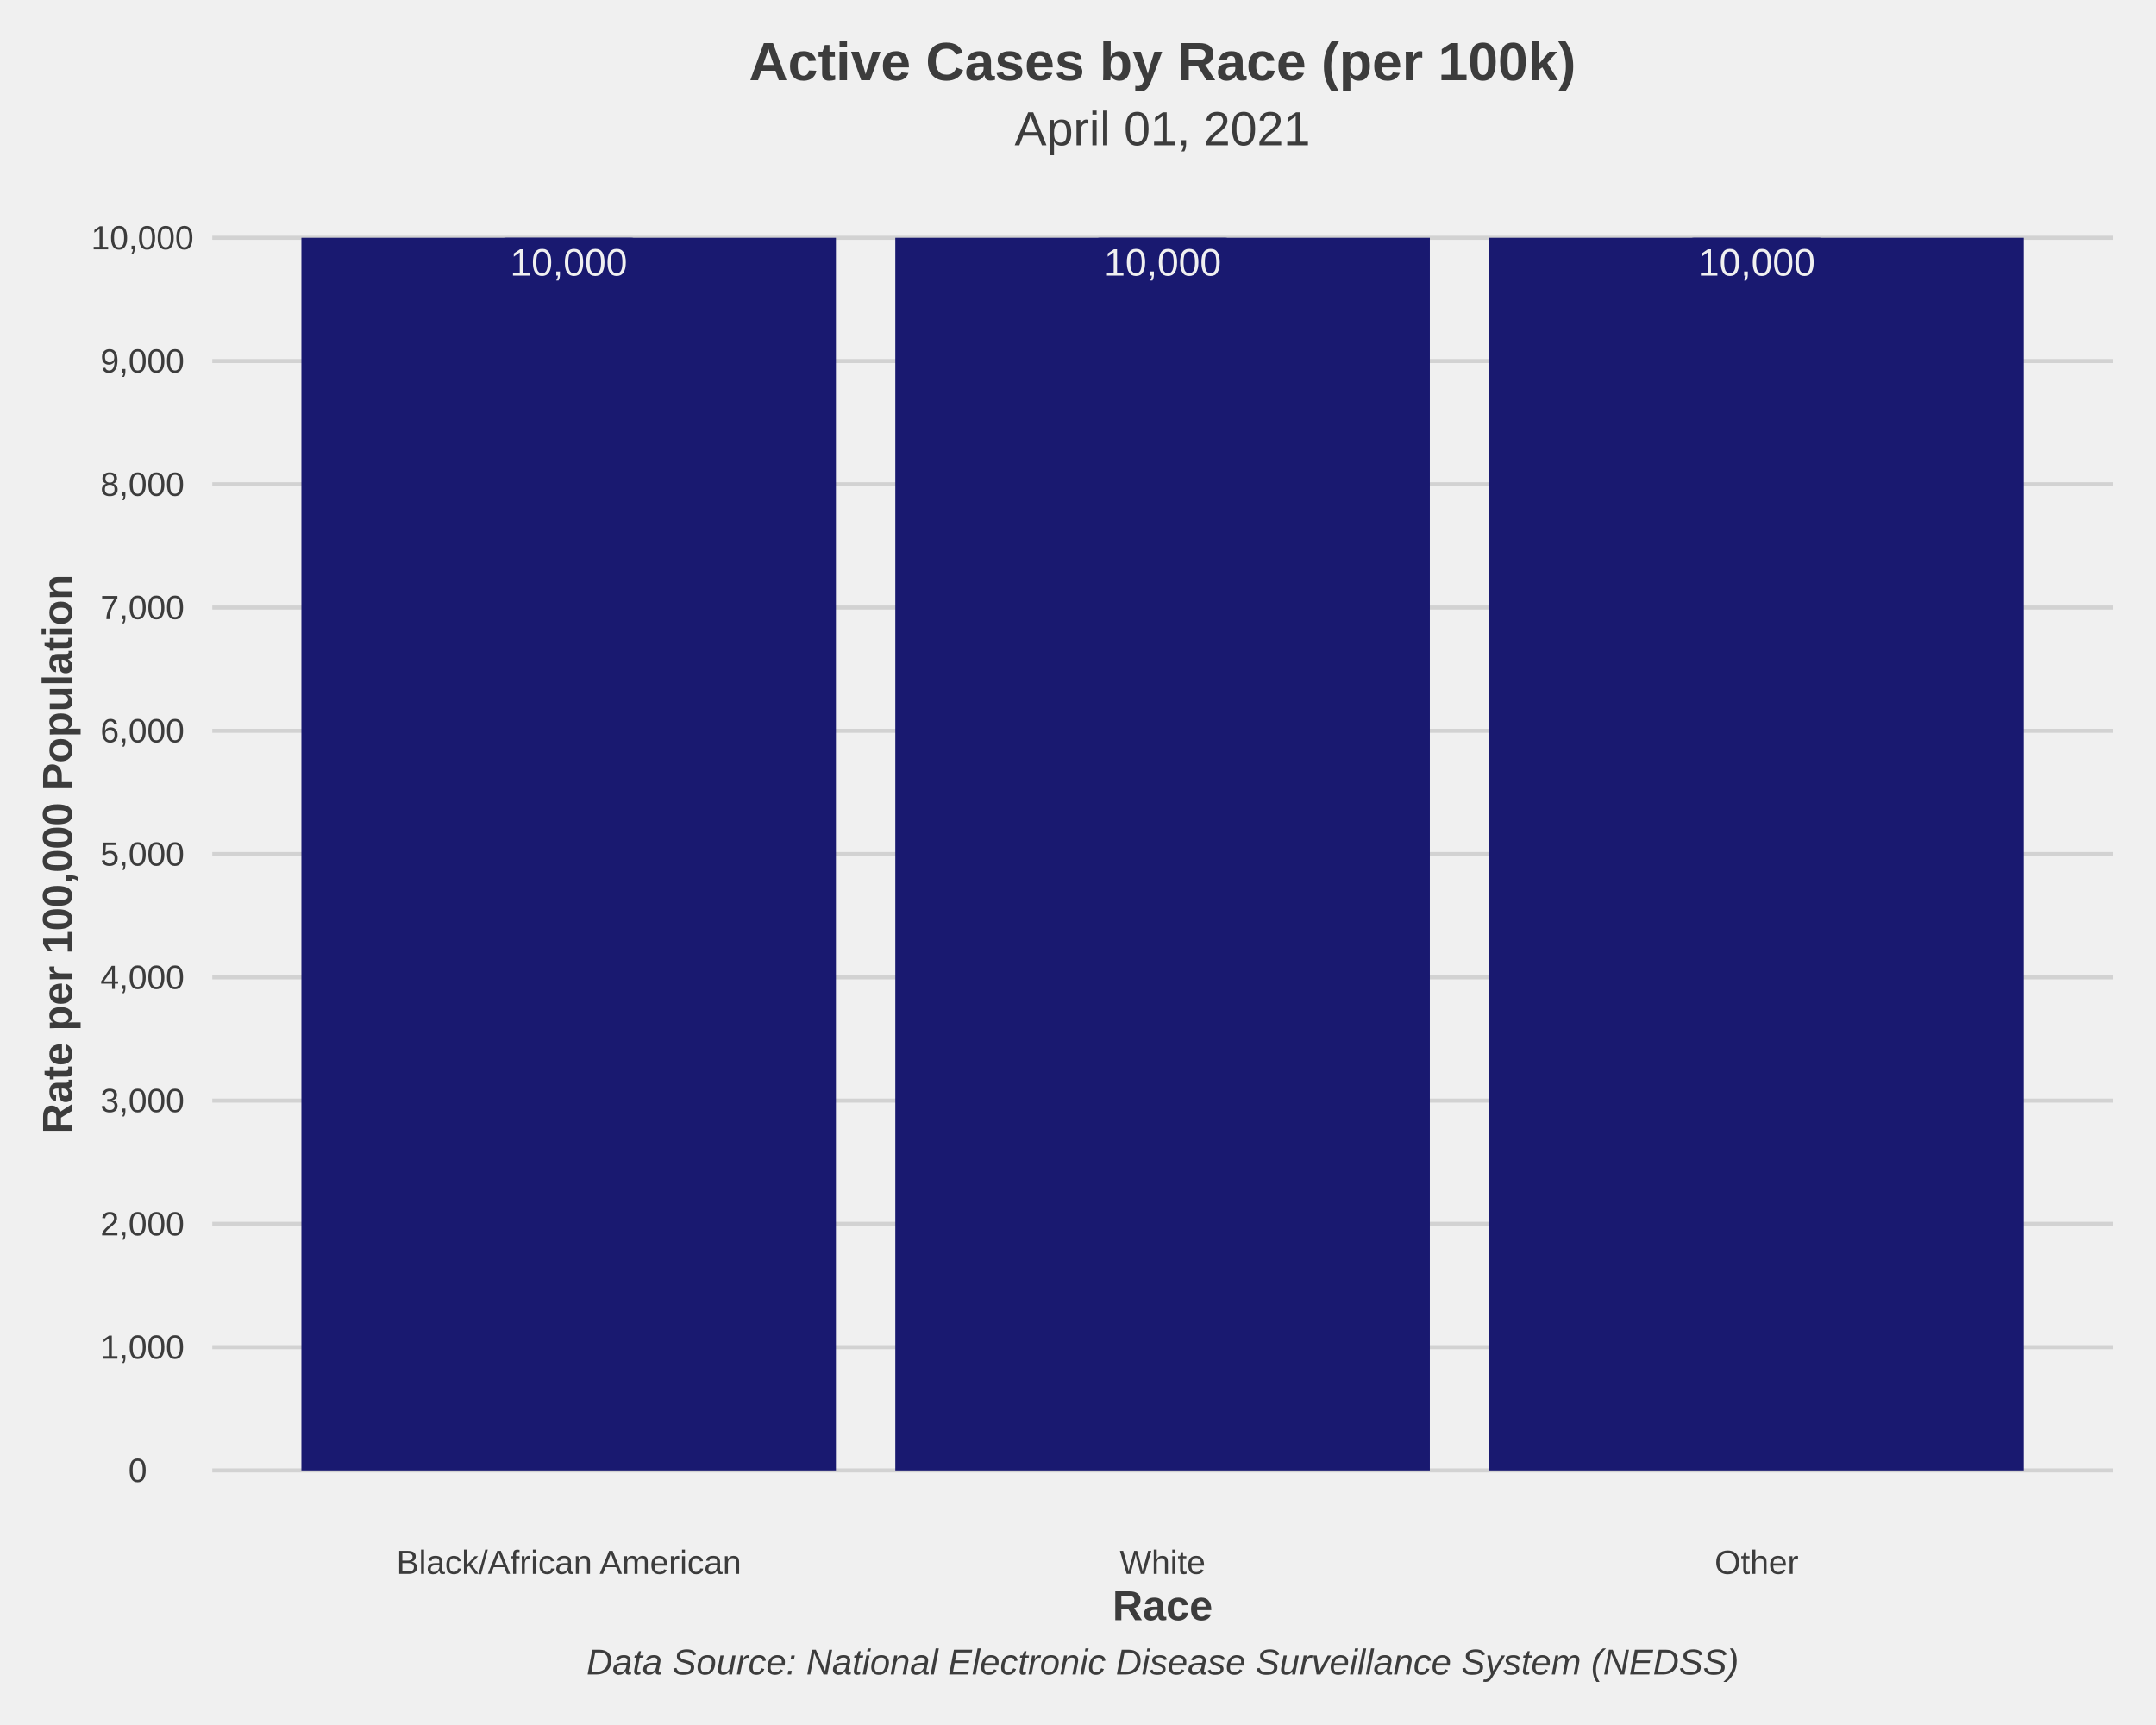
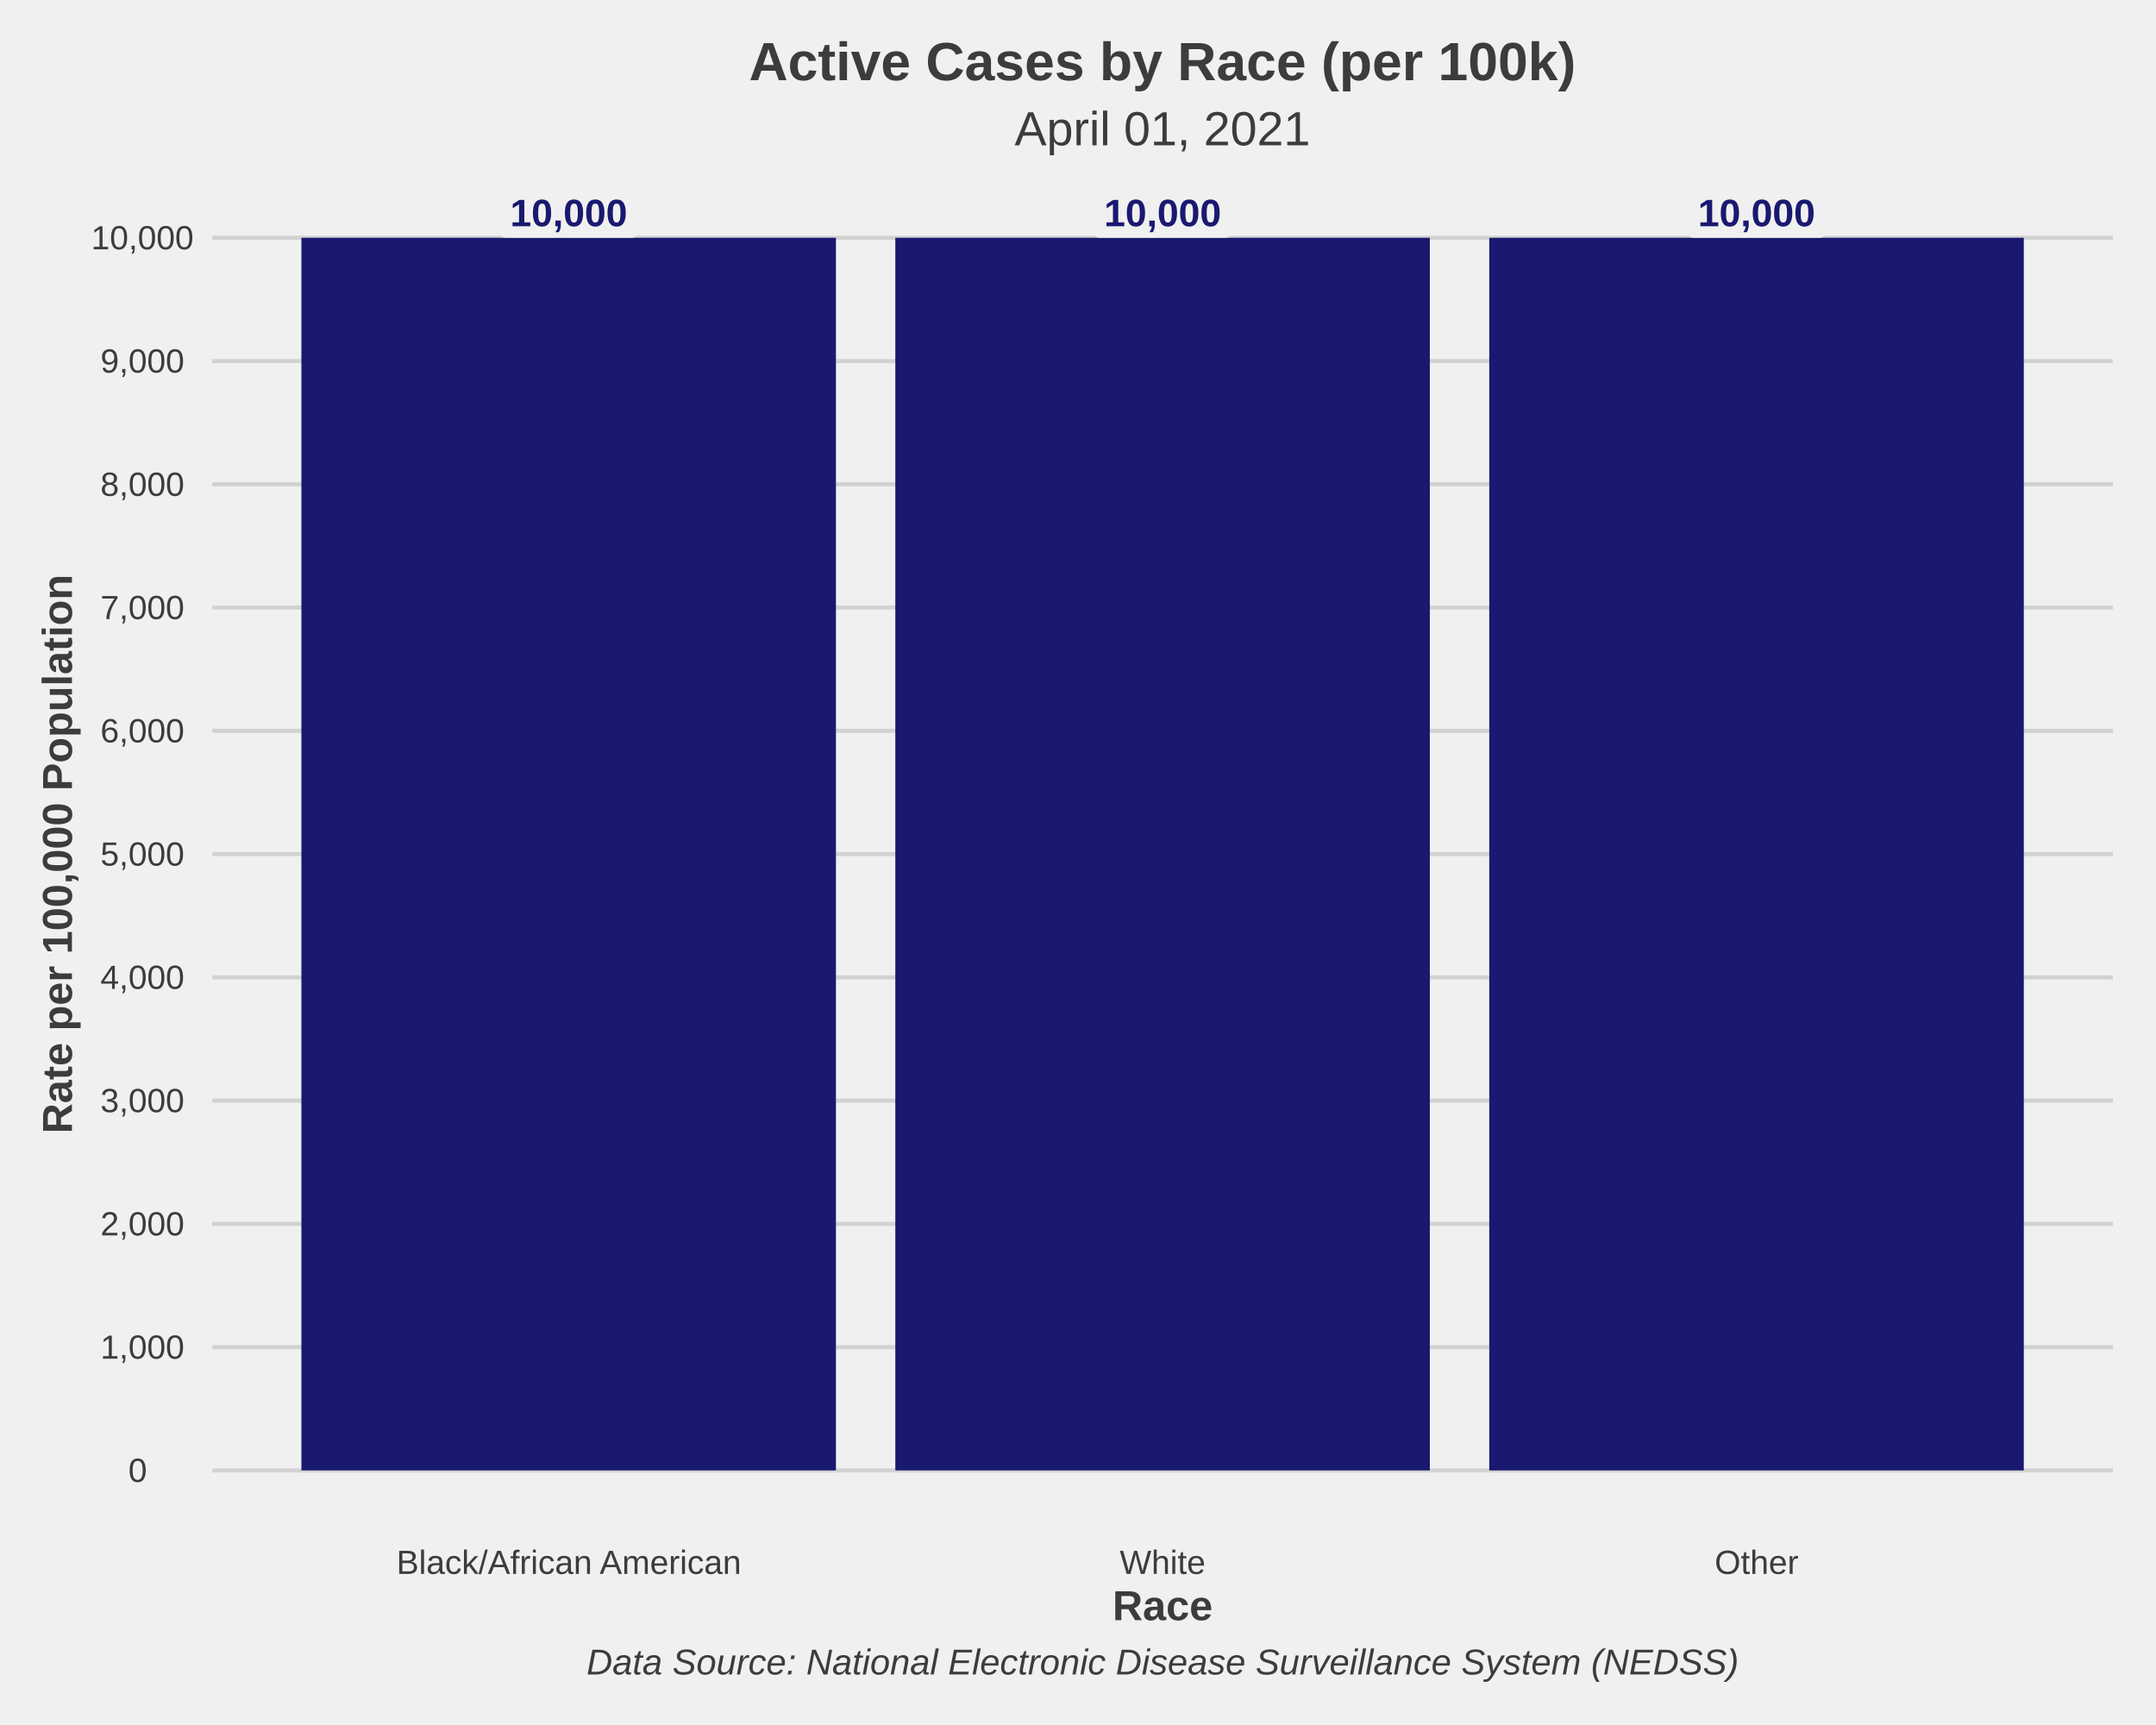
<svg xmlns="http://www.w3.org/2000/svg" viewBox="0 0 720.00 576.00">
  <defs>
    <style type="text/css">
    line, polyline, polygon, path, rect, circle {
      fill: none;
      stroke: #000000;
      stroke-linecap: round;
      stroke-linejoin: round;
      stroke-miterlimit: 10.00;
    }
  </style>
  </defs>
  <rect width="100%" height="100%" style="stroke: none; fill: #FFFFFF;" />
  <rect x="0.00" y="0.00" width="720.00" height="576.00" style="stroke-width: 1.36; stroke: none; fill: #F0F0F0;" />
  <defs>
    <clipPath id="cpNzAuOTB8NzA1LjYwfDUxMS41N3w1OC44Mg==">
      <rect x="70.90" y="58.82" width="634.70" height="452.75" />
    </clipPath>
  </defs>
  <rect x="70.90" y="58.82" width="634.70" height="452.75" style="stroke-width: 1.36; stroke: none; fill: #F0F0F0;" clip-path="url(#cpNzAuOTB8NzA1LjYwfDUxMS41N3w1OC44Mg==)" />
  <polyline points="70.90,490.99 705.60,490.99 " style="stroke-width: 1.36; stroke: #D2D2D2; stroke-linecap: butt;" clip-path="url(#cpNzAuOTB8NzA1LjYwfDUxMS41N3w1OC44Mg==)" />
  <polyline points="70.90,449.83 705.60,449.83 " style="stroke-width: 1.36; stroke: #D2D2D2; stroke-linecap: butt;" clip-path="url(#cpNzAuOTB8NzA1LjYwfDUxMS41N3w1OC44Mg==)" />
  <polyline points="70.90,408.67 705.60,408.67 " style="stroke-width: 1.36; stroke: #D2D2D2; stroke-linecap: butt;" clip-path="url(#cpNzAuOTB8NzA1LjYwfDUxMS41N3w1OC44Mg==)" />
  <polyline points="70.90,367.51 705.60,367.51 " style="stroke-width: 1.36; stroke: #D2D2D2; stroke-linecap: butt;" clip-path="url(#cpNzAuOTB8NzA1LjYwfDUxMS41N3w1OC44Mg==)" />
  <polyline points="70.90,326.35 705.60,326.35 " style="stroke-width: 1.36; stroke: #D2D2D2; stroke-linecap: butt;" clip-path="url(#cpNzAuOTB8NzA1LjYwfDUxMS41N3w1OC44Mg==)" />
  <polyline points="70.90,285.19 705.60,285.19 " style="stroke-width: 1.36; stroke: #D2D2D2; stroke-linecap: butt;" clip-path="url(#cpNzAuOTB8NzA1LjYwfDUxMS41N3w1OC44Mg==)" />
  <polyline points="70.90,244.03 705.60,244.03 " style="stroke-width: 1.36; stroke: #D2D2D2; stroke-linecap: butt;" clip-path="url(#cpNzAuOTB8NzA1LjYwfDUxMS41N3w1OC44Mg==)" />
  <polyline points="70.90,202.87 705.60,202.87 " style="stroke-width: 1.36; stroke: #D2D2D2; stroke-linecap: butt;" clip-path="url(#cpNzAuOTB8NzA1LjYwfDUxMS41N3w1OC44Mg==)" />
  <polyline points="70.90,161.71 705.60,161.71 " style="stroke-width: 1.36; stroke: #D2D2D2; stroke-linecap: butt;" clip-path="url(#cpNzAuOTB8NzA1LjYwfDUxMS41N3w1OC44Mg==)" />
  <polyline points="70.90,120.56 705.60,120.56 " style="stroke-width: 1.36; stroke: #D2D2D2; stroke-linecap: butt;" clip-path="url(#cpNzAuOTB8NzA1LjYwfDUxMS41N3w1OC44Mg==)" />
  <polyline points="70.90,79.40 705.60,79.40 " style="stroke-width: 1.36; stroke: #D2D2D2; stroke-linecap: butt;" clip-path="url(#cpNzAuOTB8NzA1LjYwfDUxMS41N3w1OC44Mg==)" />
  <rect x="100.65" y="79.40" width="178.51" height="411.59" style="stroke-width: 1.07; stroke: none; stroke-linecap: square; stroke-linejoin: miter; fill: #191970;" clip-path="url(#cpNzAuOTB8NzA1LjYwfDUxMS41N3w1OC44Mg==)" />
  <rect x="298.99" y="79.40" width="178.51" height="411.59" style="stroke-width: 1.07; stroke: none; stroke-linecap: square; stroke-linejoin: miter; fill: #191970;" clip-path="url(#cpNzAuOTB8NzA1LjYwfDUxMS41N3w1OC44Mg==)" />
  <rect x="497.34" y="79.40" width="178.51" height="411.59" style="stroke-width: 1.07; stroke: none; stroke-linecap: square; stroke-linejoin: miter; fill: #191970;" clip-path="url(#cpNzAuOTB8NzA1LjYwfDUxMS41N3w1OC44Mg==)" />
-   <polygon points="168.91,95.39 210.90,95.39 210.81,95.39 211.16,95.38 211.50,95.31 211.83,95.18 212.13,95.01 212.40,94.79 212.63,94.53 212.81,94.24 212.95,93.92 213.03,93.58 213.06,93.23 213.06,93.23 213.06,81.56 213.06,81.56 213.03,81.21 212.95,80.87 212.81,80.55 212.63,80.26 212.40,80.00 212.13,79.78 211.83,79.60 211.50,79.48 211.16,79.41 210.90,79.40 168.91,79.40 169.17,79.41 168.82,79.40 168.48,79.44 168.14,79.54 167.83,79.69 167.54,79.88 167.29,80.12 167.08,80.40 166.92,80.71 166.81,81.04 166.76,81.38 166.75,81.56 166.75,93.23 166.76,93.06 166.76,93.41 166.81,93.75 166.92,94.08 167.08,94.39 167.29,94.67 167.54,94.91 167.83,95.10 168.14,95.25 168.48,95.35 168.82,95.39 " style="stroke-width: 0.00; stroke: none; fill: #191970;" clip-path="url(#cpNzAuOTB8NzA1LjYwfDUxMS41N3w1OC44Mg==)" />
+   <polygon points="168.91,79.40 210.90,79.40 210.81,79.39 211.16,79.38 211.50,79.31 211.83,79.19 212.13,79.01 212.40,78.79 212.63,78.53 212.81,78.24 212.95,77.92 213.03,77.58 213.06,77.24 213.06,77.24 213.06,65.56 213.06,65.56 213.03,65.21 212.95,64.88 212.81,64.56 212.63,64.26 212.40,64.00 212.13,63.78 211.83,63.61 211.50,63.48 211.16,63.41 210.90,63.40 168.91,63.40 169.17,63.41 168.82,63.40 168.48,63.44 168.14,63.54 167.83,63.69 167.54,63.89 167.29,64.13 167.08,64.40 166.92,64.71 166.81,65.04 166.76,65.39 166.75,65.56 166.75,77.24 166.76,77.06 166.76,77.41 166.81,77.75 166.92,78.08 167.08,78.39 167.29,78.67 167.54,78.91 167.83,79.11 168.14,79.26 168.48,79.35 168.82,79.39 " style="stroke-width: 0.00; stroke: none; fill: #F0F0F0;" clip-path="url(#cpNzAuOTB8NzA1LjYwfDUxMS41N3w1OC44Mg==)" />
  <g clip-path="url(#cpNzAuOTB8NzA1LjYwfDUxMS41N3w1OC44Mg==)">
-     <text x="170.35" y="92.03" style="font-size: 12.80px; fill: #F0F0F0; font-family: Liberation Sans;" textLength="39.11px" lengthAdjust="spacingAndGlyphs">10,000</text>
+     <text x="170.35" y="75.55" style="font-size: 12.80px; font-weight: bold; fill: #191970; font-family: Liberation Sans;" textLength="39.11px" lengthAdjust="spacingAndGlyphs">10,000</text>
  </g>
-   <polygon points="367.25,95.39 409.24,95.39 409.16,95.39 409.50,95.38 409.84,95.31 410.17,95.18 410.47,95.01 410.74,94.79 410.97,94.53 411.16,94.24 411.29,93.92 411.38,93.58 411.40,93.23 411.40,93.23 411.40,81.56 411.40,81.56 411.38,81.21 411.29,80.87 411.16,80.55 410.97,80.26 410.74,80.00 410.47,79.78 410.17,79.60 409.84,79.48 409.50,79.41 409.24,79.40 367.25,79.40 367.51,79.41 367.17,79.40 366.82,79.44 366.49,79.54 366.17,79.69 365.89,79.88 365.64,80.12 365.43,80.40 365.27,80.71 365.16,81.04 365.10,81.38 365.09,81.56 365.09,93.23 365.10,93.06 365.10,93.41 365.16,93.75 365.27,94.08 365.43,94.39 365.64,94.67 365.89,94.91 366.17,95.10 366.49,95.25 366.82,95.35 367.17,95.39 " style="stroke-width: 0.00; stroke: none; fill: #191970;" clip-path="url(#cpNzAuOTB8NzA1LjYwfDUxMS41N3w1OC44Mg==)" />
+   <polygon points="367.25,79.40 409.24,79.40 409.16,79.39 409.50,79.38 409.84,79.31 410.17,79.19 410.47,79.01 410.74,78.79 410.97,78.53 411.16,78.24 411.29,77.92 411.38,77.58 411.40,77.24 411.40,77.24 411.40,65.56 411.40,65.56 411.38,65.21 411.29,64.88 411.16,64.56 410.97,64.26 410.74,64.00 410.47,63.78 410.17,63.61 409.84,63.48 409.50,63.41 409.24,63.40 367.25,63.40 367.51,63.41 367.17,63.40 366.82,63.44 366.49,63.54 366.17,63.69 365.89,63.89 365.64,64.13 365.43,64.40 365.27,64.71 365.16,65.04 365.10,65.39 365.09,65.56 365.09,77.24 365.10,77.06 365.10,77.41 365.16,77.75 365.27,78.08 365.43,78.39 365.64,78.67 365.89,78.91 366.17,79.11 366.49,79.26 366.82,79.35 367.17,79.39 " style="stroke-width: 0.00; stroke: none; fill: #F0F0F0;" clip-path="url(#cpNzAuOTB8NzA1LjYwfDUxMS41N3w1OC44Mg==)" />
  <g clip-path="url(#cpNzAuOTB8NzA1LjYwfDUxMS41N3w1OC44Mg==)">
-     <text x="368.69" y="92.03" style="font-size: 12.80px; fill: #F0F0F0; font-family: Liberation Sans;" textLength="39.11px" lengthAdjust="spacingAndGlyphs">10,000</text>
+     <text x="368.69" y="75.55" style="font-size: 12.80px; font-weight: bold; fill: #191970; font-family: Liberation Sans;" textLength="39.11px" lengthAdjust="spacingAndGlyphs">10,000</text>
  </g>
-   <polygon points="565.60,95.39 607.59,95.39 607.50,95.39 607.85,95.38 608.19,95.31 608.51,95.18 608.82,95.01 609.08,94.79 609.31,94.53 609.50,94.24 609.64,93.92 609.72,93.58 609.75,93.23 609.75,93.23 609.75,81.56 609.75,81.56 609.72,81.21 609.64,80.87 609.50,80.55 609.31,80.26 609.08,80.00 608.82,79.78 608.51,79.60 608.19,79.48 607.85,79.41 607.59,79.40 565.60,79.40 565.86,79.41 565.51,79.40 565.17,79.44 564.83,79.54 564.52,79.69 564.23,79.88 563.98,80.12 563.77,80.40 563.61,80.71 563.50,81.04 563.45,81.38 563.44,81.56 563.44,93.23 563.45,93.06 563.45,93.41 563.50,93.75 563.61,94.08 563.77,94.39 563.98,94.67 564.23,94.91 564.52,95.10 564.83,95.25 565.17,95.35 565.51,95.39 " style="stroke-width: 0.00; stroke: none; fill: #191970;" clip-path="url(#cpNzAuOTB8NzA1LjYwfDUxMS41N3w1OC44Mg==)" />
+   <polygon points="565.60,79.40 607.59,79.40 607.50,79.39 607.85,79.38 608.19,79.31 608.51,79.19 608.82,79.01 609.08,78.79 609.31,78.53 609.50,78.24 609.64,77.92 609.72,77.58 609.75,77.24 609.75,77.24 609.75,65.56 609.75,65.56 609.72,65.21 609.64,64.88 609.50,64.56 609.31,64.26 609.08,64.00 608.82,63.78 608.51,63.61 608.19,63.48 607.85,63.41 607.59,63.40 565.60,63.40 565.86,63.41 565.51,63.40 565.17,63.44 564.83,63.54 564.52,63.69 564.23,63.89 563.98,64.13 563.77,64.40 563.61,64.71 563.50,65.04 563.45,65.39 563.44,65.56 563.44,77.24 563.45,77.06 563.45,77.41 563.50,77.75 563.61,78.08 563.77,78.39 563.98,78.67 564.23,78.91 564.52,79.11 564.83,79.26 565.17,79.35 565.51,79.39 " style="stroke-width: 0.00; stroke: none; fill: #F0F0F0;" clip-path="url(#cpNzAuOTB8NzA1LjYwfDUxMS41N3w1OC44Mg==)" />
  <g clip-path="url(#cpNzAuOTB8NzA1LjYwfDUxMS41N3w1OC44Mg==)">
-     <text x="567.04" y="92.03" style="font-size: 12.80px; fill: #F0F0F0; font-family: Liberation Sans;" textLength="39.11px" lengthAdjust="spacingAndGlyphs">10,000</text>
+     <text x="567.04" y="75.55" style="font-size: 12.80px; font-weight: bold; fill: #191970; font-family: Liberation Sans;" textLength="39.11px" lengthAdjust="spacingAndGlyphs">10,000</text>
  </g>
  <rect x="70.90" y="58.82" width="634.70" height="452.75" style="stroke-width: 1.36; stroke: none;" clip-path="url(#cpNzAuOTB8NzA1LjYwfDUxMS41N3w1OC44Mg==)" />
  <defs>
    <clipPath id="cpMC4wMHw3MjAuMDB8NTc2LjAwfDAuMDA=">
      <rect x="0.00" y="0.00" width="720.00" height="576.00" />
    </clipPath>
  </defs>
  <g clip-path="url(#cpMC4wMHw3MjAuMDB8NTc2LjAwfDAuMDA=)">
    <text x="42.86" y="494.84" style="font-size: 11.20px; fill: #3C3C3C; font-family: Liberation Sans;" textLength="21.77px" lengthAdjust="spacingAndGlyphs">     0</text>
  </g>
  <g clip-path="url(#cpMC4wMHw3MjAuMDB8NTc2LjAwfDAuMDA=)">
    <text x="33.53" y="453.68" style="font-size: 11.20px; fill: #3C3C3C; font-family: Liberation Sans;" textLength="31.09px" lengthAdjust="spacingAndGlyphs"> 1,000</text>
  </g>
  <g clip-path="url(#cpMC4wMHw3MjAuMDB8NTc2LjAwfDAuMDA=)">
    <text x="33.53" y="412.52" style="font-size: 11.20px; fill: #3C3C3C; font-family: Liberation Sans;" textLength="31.09px" lengthAdjust="spacingAndGlyphs"> 2,000</text>
  </g>
  <g clip-path="url(#cpMC4wMHw3MjAuMDB8NTc2LjAwfDAuMDA=)">
    <text x="33.53" y="371.36" style="font-size: 11.20px; fill: #3C3C3C; font-family: Liberation Sans;" textLength="31.09px" lengthAdjust="spacingAndGlyphs"> 3,000</text>
  </g>
  <g clip-path="url(#cpMC4wMHw3MjAuMDB8NTc2LjAwfDAuMDA=)">
    <text x="33.53" y="330.20" style="font-size: 11.20px; fill: #3C3C3C; font-family: Liberation Sans;" textLength="31.09px" lengthAdjust="spacingAndGlyphs"> 4,000</text>
  </g>
  <g clip-path="url(#cpMC4wMHw3MjAuMDB8NTc2LjAwfDAuMDA=)">
    <text x="33.53" y="289.04" style="font-size: 11.20px; fill: #3C3C3C; font-family: Liberation Sans;" textLength="31.09px" lengthAdjust="spacingAndGlyphs"> 5,000</text>
  </g>
  <g clip-path="url(#cpMC4wMHw3MjAuMDB8NTc2LjAwfDAuMDA=)">
    <text x="33.53" y="247.88" style="font-size: 11.20px; fill: #3C3C3C; font-family: Liberation Sans;" textLength="31.09px" lengthAdjust="spacingAndGlyphs"> 6,000</text>
  </g>
  <g clip-path="url(#cpMC4wMHw3MjAuMDB8NTc2LjAwfDAuMDA=)">
    <text x="33.53" y="206.72" style="font-size: 11.20px; fill: #3C3C3C; font-family: Liberation Sans;" textLength="31.09px" lengthAdjust="spacingAndGlyphs"> 7,000</text>
  </g>
  <g clip-path="url(#cpMC4wMHw3MjAuMDB8NTc2LjAwfDAuMDA=)">
    <text x="33.53" y="165.57" style="font-size: 11.20px; fill: #3C3C3C; font-family: Liberation Sans;" textLength="31.09px" lengthAdjust="spacingAndGlyphs"> 8,000</text>
  </g>
  <g clip-path="url(#cpMC4wMHw3MjAuMDB8NTc2LjAwfDAuMDA=)">
    <text x="33.53" y="124.41" style="font-size: 11.20px; fill: #3C3C3C; font-family: Liberation Sans;" textLength="31.09px" lengthAdjust="spacingAndGlyphs"> 9,000</text>
  </g>
  <g clip-path="url(#cpMC4wMHw3MjAuMDB8NTc2LjAwfDAuMDA=)">
    <text x="30.42" y="83.25" style="font-size: 11.20px; fill: #3C3C3C; font-family: Liberation Sans;" textLength="34.20px" lengthAdjust="spacingAndGlyphs">10,000</text>
  </g>
  <g clip-path="url(#cpMC4wMHw3MjAuMDB8NTc2LjAwfDAuMDA=)">
    <text x="132.40" y="525.55" style="font-size: 11.20px; fill: #3C3C3C; font-family: Liberation Sans;" textLength="115.00px" lengthAdjust="spacingAndGlyphs">Black/African American</text>
  </g>
  <g clip-path="url(#cpMC4wMHw3MjAuMDB8NTc2LjAwfDAuMDA=)">
    <text x="373.95" y="525.55" style="font-size: 11.20px; fill: #3C3C3C; font-family: Liberation Sans;" textLength="28.59px" lengthAdjust="spacingAndGlyphs">White</text>
  </g>
  <g clip-path="url(#cpMC4wMHw3MjAuMDB8NTc2LjAwfDAuMDA=)">
    <text x="572.61" y="525.55" style="font-size: 11.20px; fill: #3C3C3C; font-family: Liberation Sans;" textLength="27.97px" lengthAdjust="spacingAndGlyphs">Other</text>
  </g>
  <g clip-path="url(#cpMC4wMHw3MjAuMDB8NTc2LjAwfDAuMDA=)">
    <text x="371.52" y="540.99" style="font-size: 14.00px; font-weight: bold; fill: #3C3C3C; font-family: Liberation Sans;" textLength="33.45px" lengthAdjust="spacingAndGlyphs">Race</text>
  </g>
  <g clip-path="url(#cpMC4wMHw3MjAuMDB8NTc2LjAwfDAuMDA=)">
    <text transform="translate(24.02,378.52) rotate(-90)" style="font-size: 14.00px; font-weight: bold; fill: #3C3C3C; font-family: Liberation Sans;" textLength="186.66px" lengthAdjust="spacingAndGlyphs">Rate per 100,000 Population</text>
  </g>
  <g clip-path="url(#cpMC4wMHw3MjAuMDB8NTc2LjAwfDAuMDA=)">
    <text x="338.83" y="48.51" style="font-size: 16.00px; fill: #3C3C3C; font-family: Liberation Sans;" textLength="98.83px" lengthAdjust="spacingAndGlyphs">April 01, 2021</text>
  </g>
  <g clip-path="url(#cpMC4wMHw3MjAuMDB8NTc2LjAwfDAuMDA=)">
    <text x="250.12" y="26.79" style="font-size: 18.00px; font-weight: bold; fill: #3C3C3C; font-family: Liberation Sans;" textLength="276.25px" lengthAdjust="spacingAndGlyphs">Active Cases by Race (per 100k)</text>
  </g>
  <g clip-path="url(#cpMC4wMHw3MjAuMDB8NTc2LjAwfDAuMDA=)">
    <text x="195.86" y="559.12" style="font-size: 12.00px; font-style: italic; fill: #3C3C3C; font-family: Liberation Sans;" textLength="384.78px" lengthAdjust="spacingAndGlyphs">Data Source: National Electronic Disease Surveillance System (NEDSS)</text>
  </g>
</svg>
